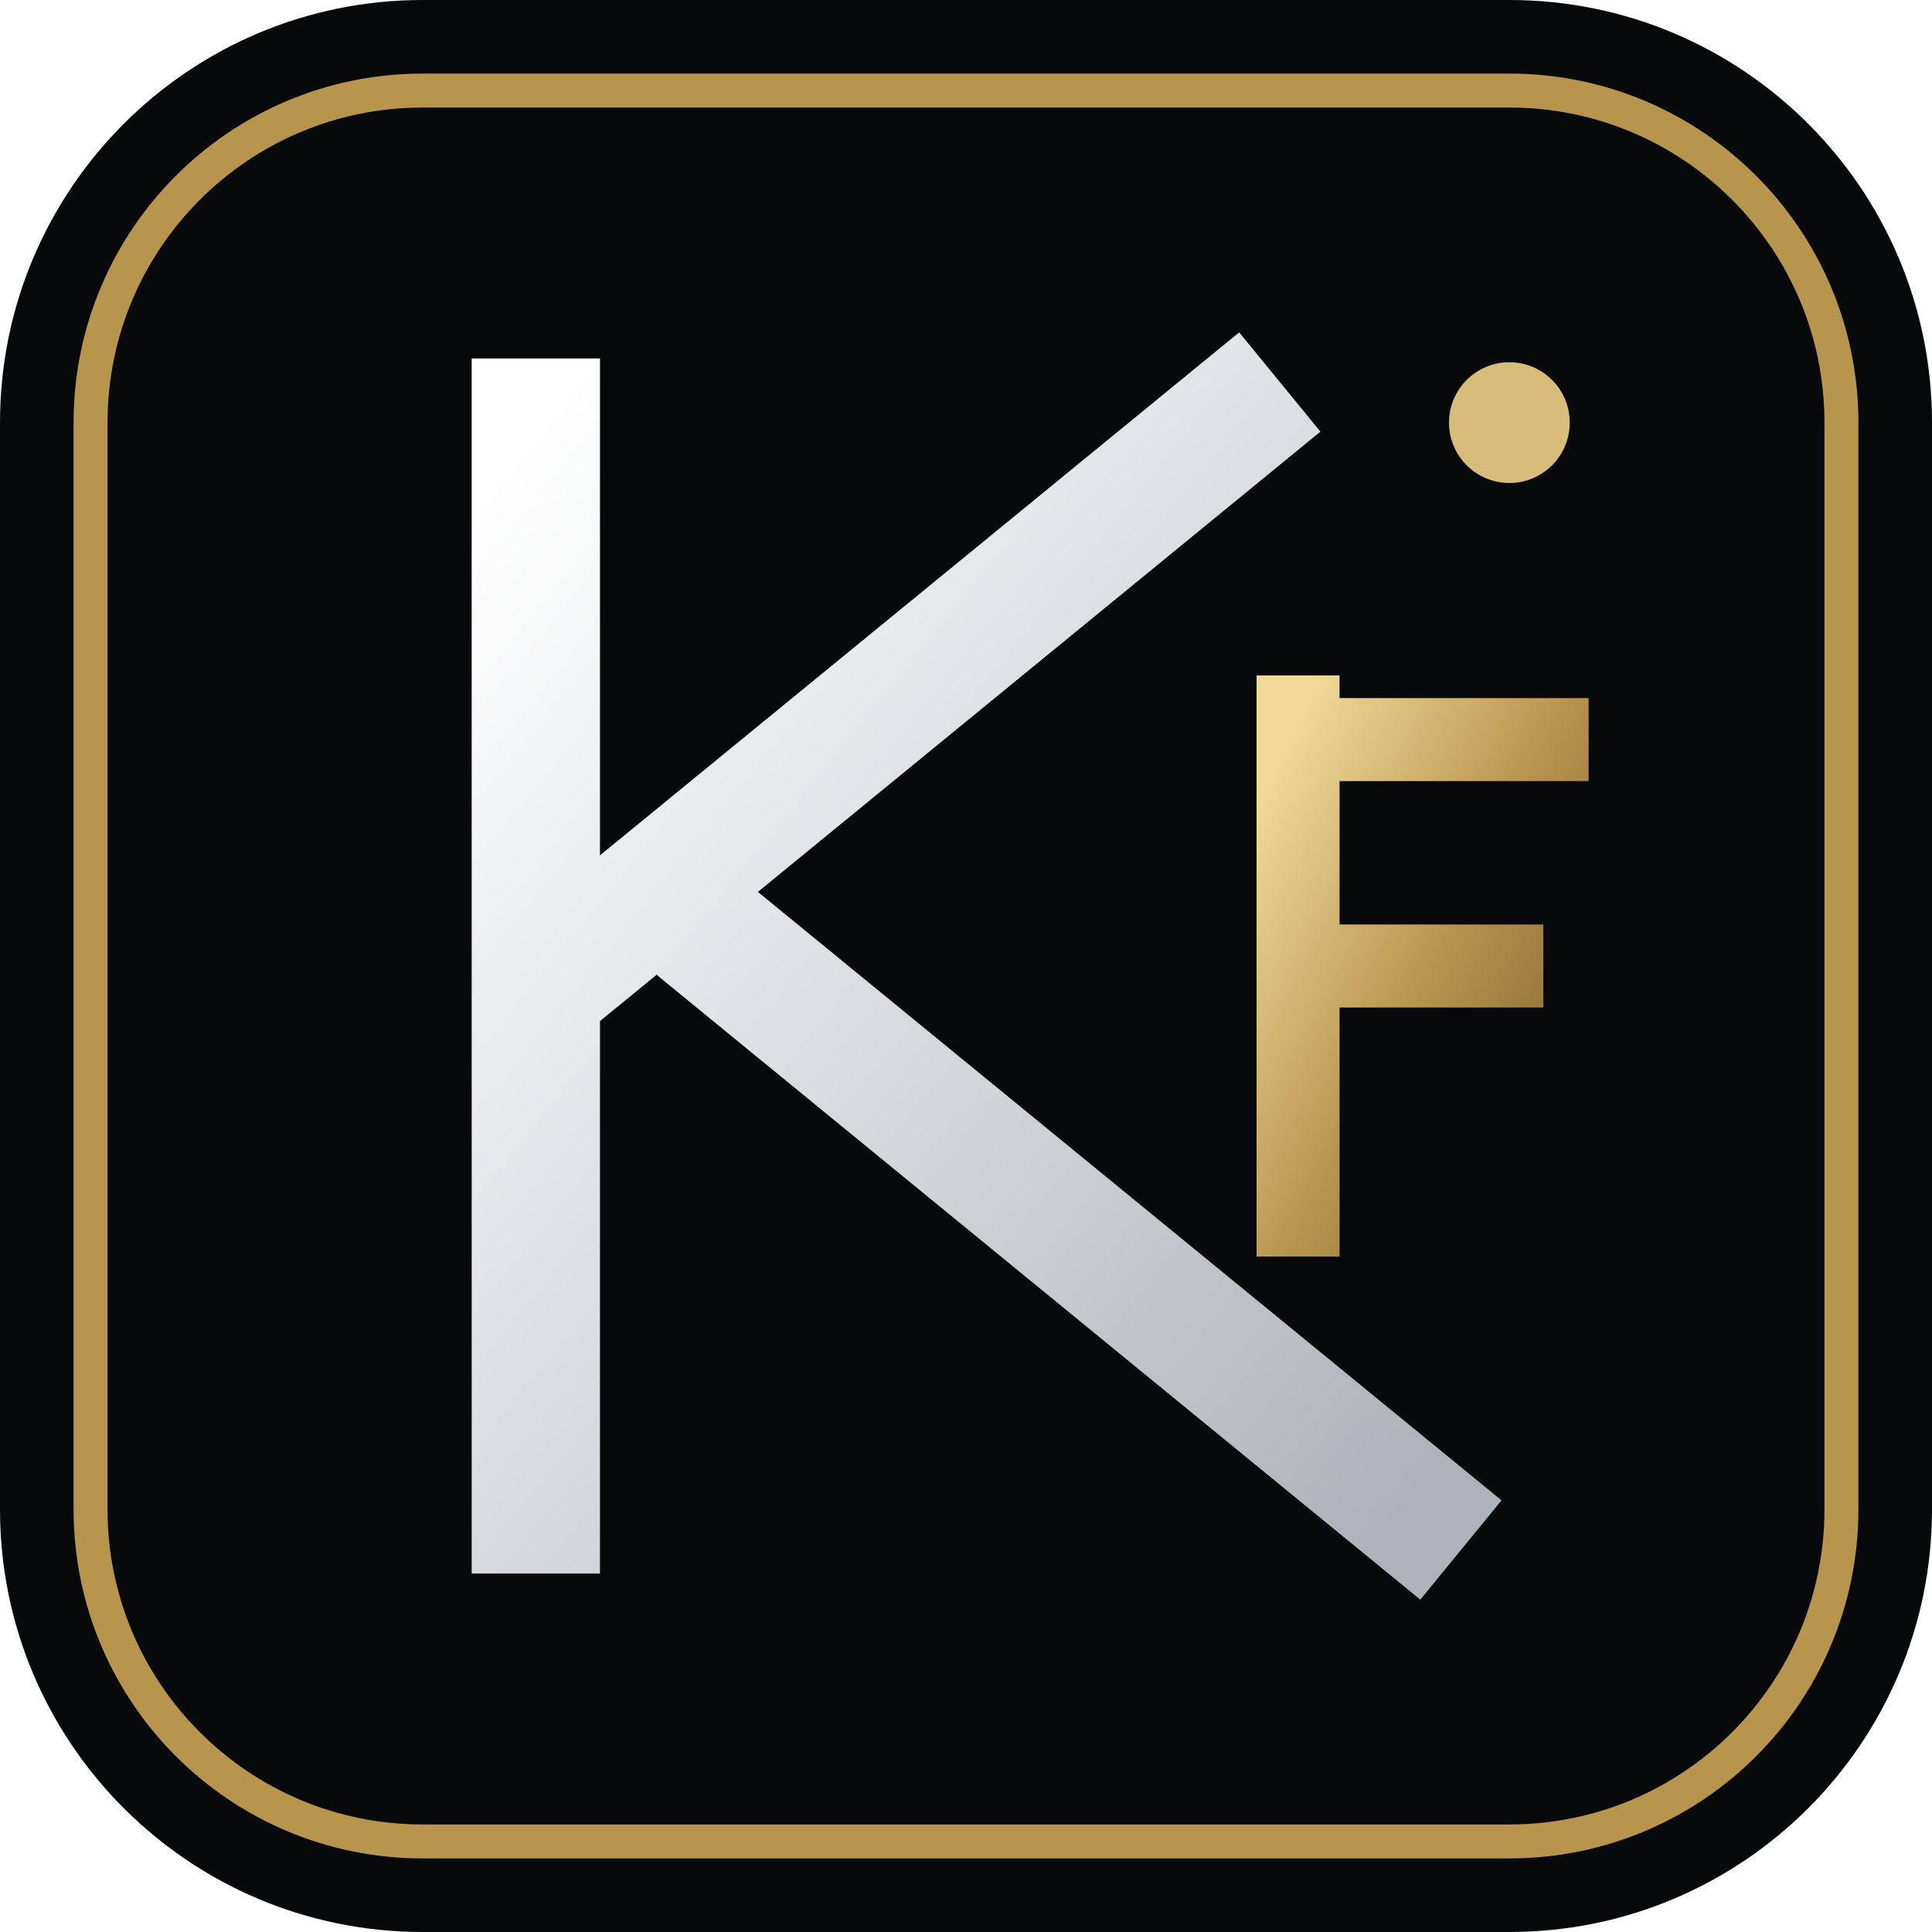
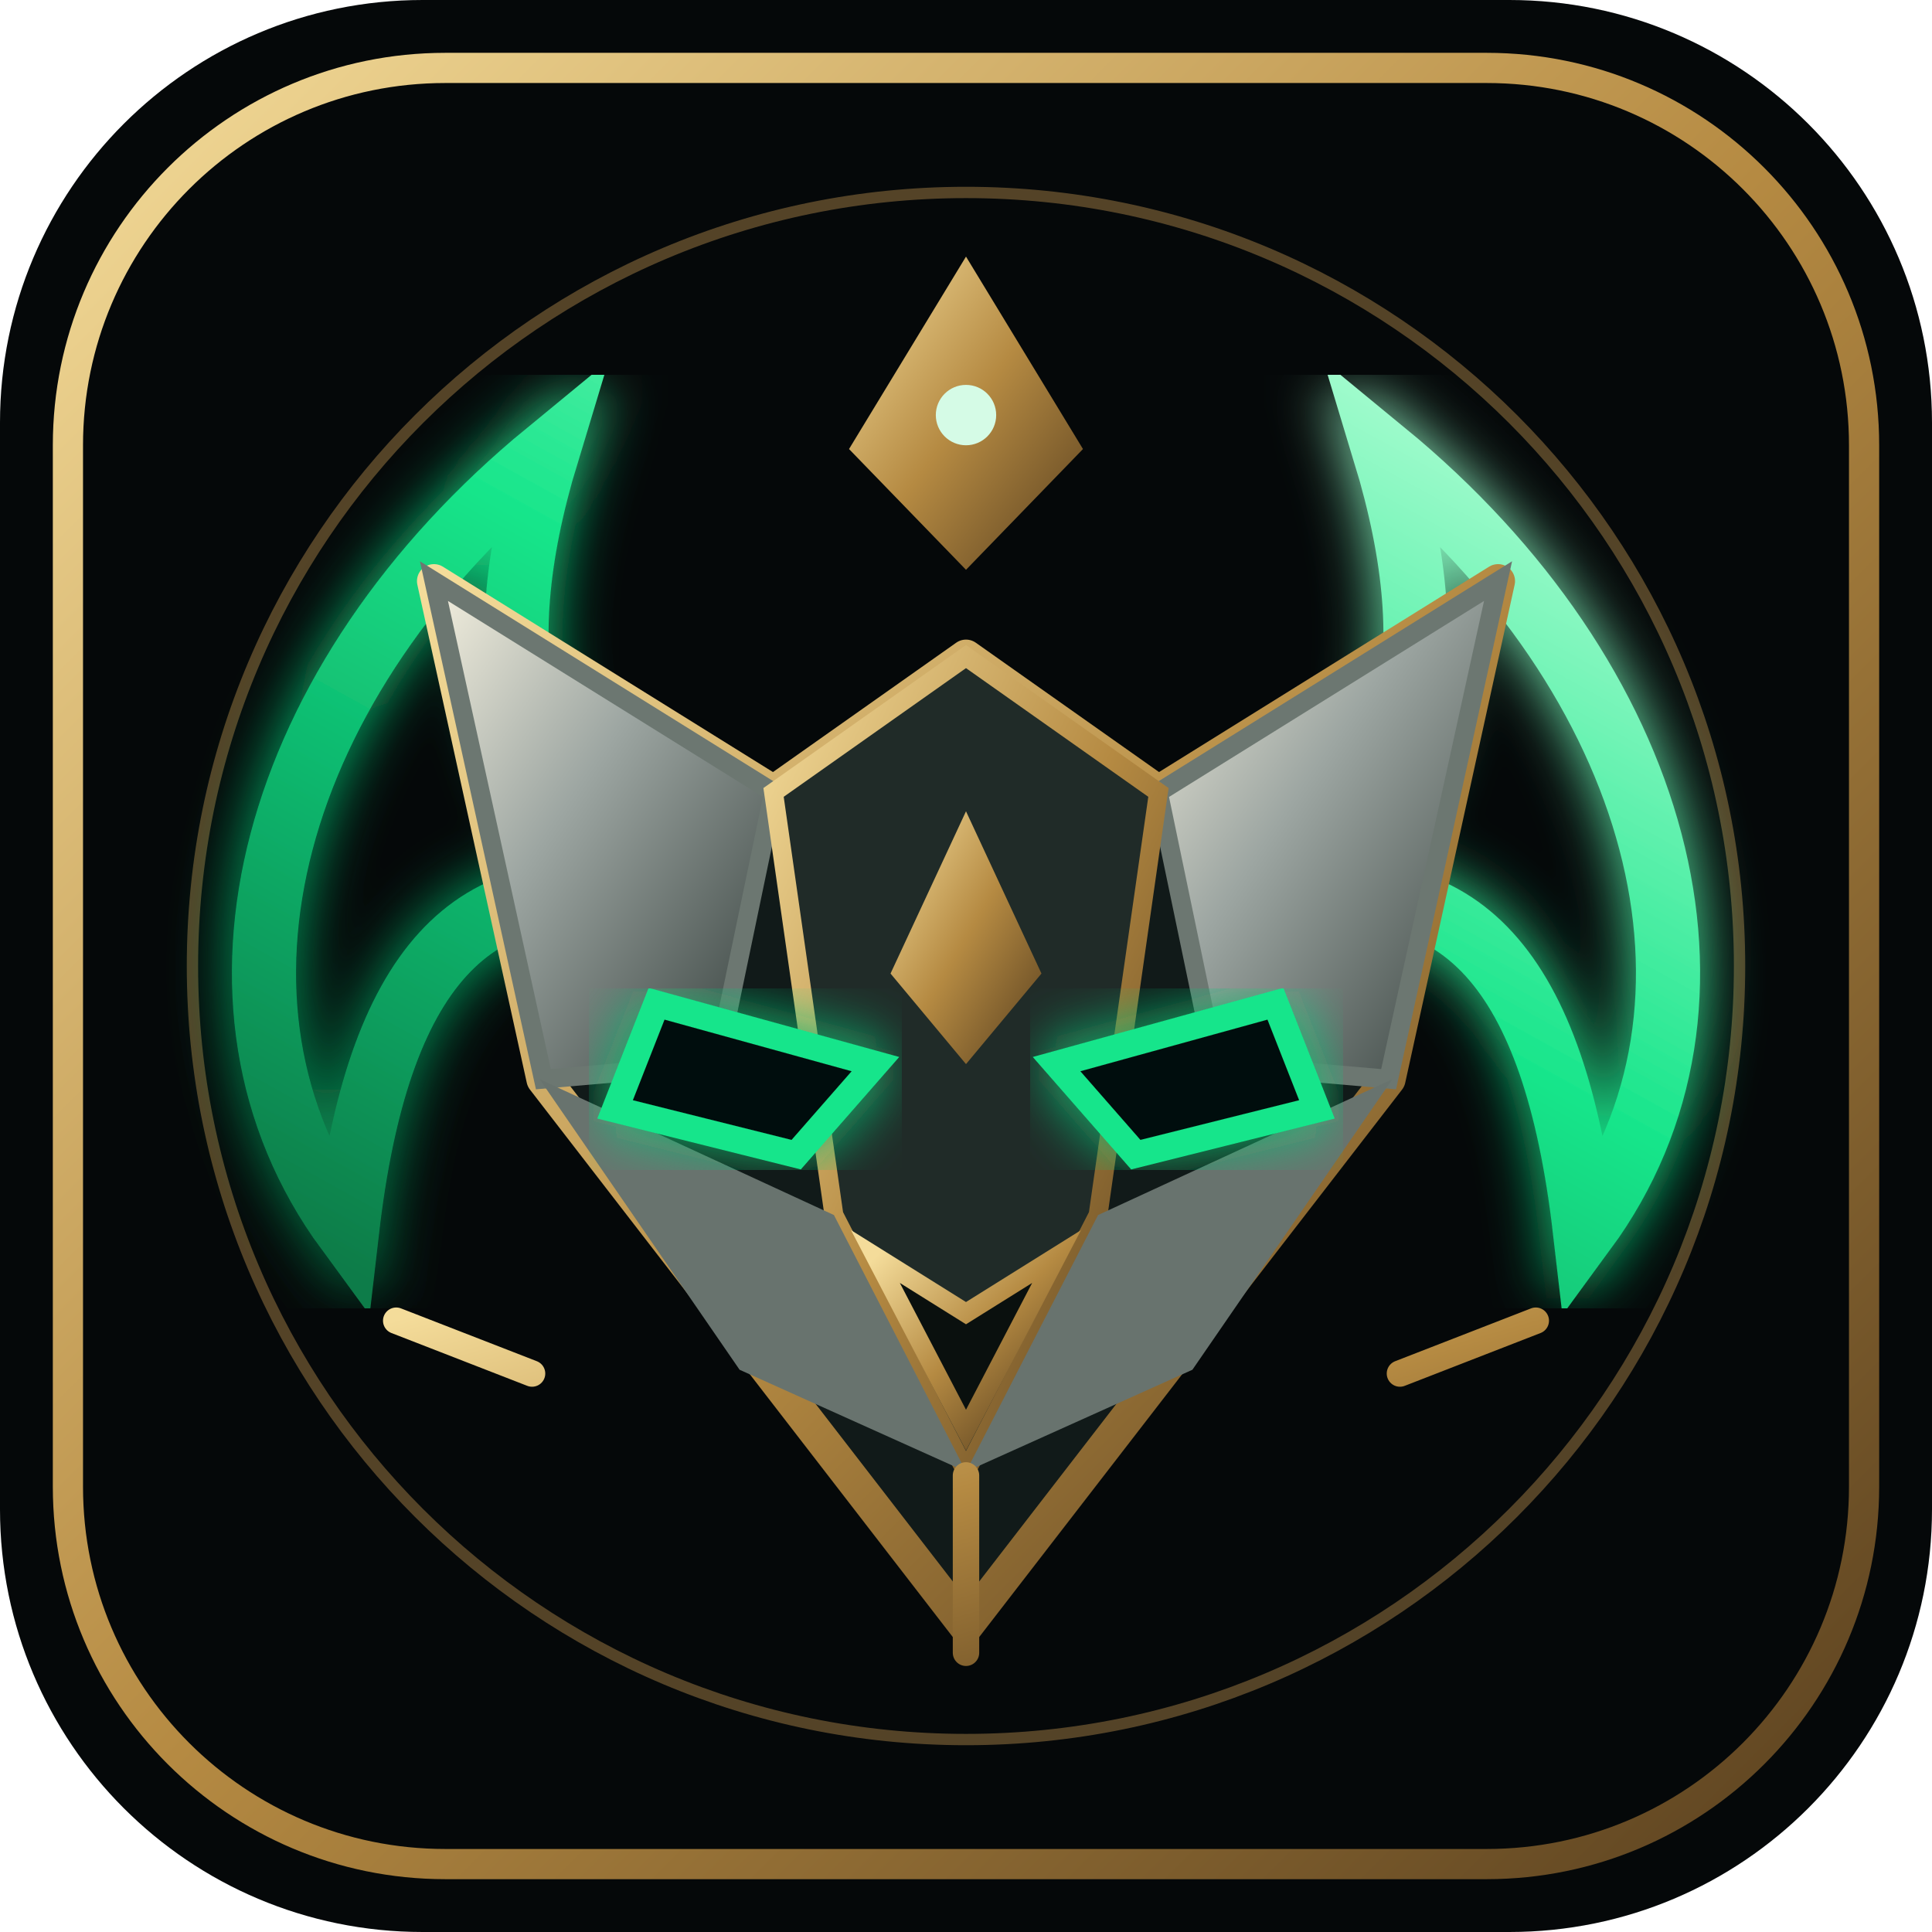
<svg xmlns="http://www.w3.org/2000/svg" viewBox="0 0 512 512">
  <defs>
+     <linearGradient id="metal" x1="0" y1="0" x2="1" y2="1">
+       <stop stop-color="#f4f0df" />
+       <stop offset=".42" stop-color="#9da6a2" />
+       <stop offset="1" stop-color="#333d3a" />
+     </linearGradient>
    <linearGradient id="gold" x1="0" y1="0" x2="1" y2="1">
-       <stop offset="0" stop-color="#f0d99a" />
-       <stop offset=".52" stop-color="#b8954d" />
-       <stop offset="1" stop-color="#80632d" />
+       <stop stop-color="#f4dc9a" />
+       <stop offset=".5" stop-color="#b58a42" />
+       <stop offset="1" stop-color="#59401f" />
    </linearGradient>
-     <linearGradient id="silver" x1="0" y1="0" x2="1" y2="1">
-       <stop offset="0" stop-color="#fff" />
-       <stop offset="1" stop-color="#aeb3bb" />
+     <linearGradient id="flame" x1="0" y1="1" x2="1" y2="0">
+       <stop stop-color="#087b48" />
+       <stop offset=".55" stop-color="#16e58a" />
+       <stop offset="1" stop-color="#b8ffd8" />
    </linearGradient>
+     <filter id="glow">
+       <feGaussianBlur stdDeviation="8" result="b" />
+       <feMerge>
+         <feMergeNode in="b" />
+         <feMergeNode in="SourceGraphic" />
+       </feMerge>
+     </filter>
  </defs>
-   <rect width="512" height="512" rx="112" fill="#08090b" />
-   <rect x="24" y="24" width="464" height="464" rx="88" fill="none" stroke="#b8954d" stroke-width="9" />
-   <path d="M142 112v288M150 256l176-144M198 256l176 144" fill="none" stroke="url(#silver)" stroke-width="34" stroke-linecap="square" stroke-linejoin="miter" />
-   <path d="M344 190v132M344 196h66M344 256h54" fill="none" stroke="url(#gold)" stroke-width="22" stroke-linecap="square" />
-   <path d="M316 384h88" stroke="url(#gold)" stroke-width="16" />
-   <circle cx="400" cy="112" r="16" fill="#d7bd79" />
+   <rect width="512" height="512" rx="112" fill="#050809" />
+   <rect x="18" y="18" width="476" height="476" rx="100" fill="none" stroke="url(#gold)" stroke-width="8" />
+   <circle cx="256" cy="256" r="205" fill="none" stroke="#6f5732" stroke-width="3" opacity=".75" />
+   <path d="M92 326C48 266 72 180 145 120c-17 56-7 92 27 119-47-10-72 18-80 87Zm328 0c44-60 20-146-53-206 17 56 7 92-27 119 47-10 72 18 80 87Z" fill="none" stroke="url(#flame)" stroke-width="17" stroke-linecap="round" filter="url(#glow)" />
+   <path d="M256 68 287 119 256 151 225 119Z" fill="url(#gold)" />
+   <path d="M115 154 205 210 256 174 307 210 397 154 368 286 256 431 144 286Z" fill="#111a19" stroke="url(#gold)" stroke-width="9" stroke-linejoin="round" />
+   <path d="M115 154 205 210 190 282 144 286Z" fill="url(#metal)" stroke="#6c7771" stroke-width="5" />
+   <path d="M397 154 307 210 322 282 368 286Z" fill="url(#metal)" stroke="#6c7771" stroke-width="5" />
+   <path d="M205 210 256 174 307 210 291 322 256 390 221 322Z" fill="#202b28" stroke="url(#gold)" stroke-width="5" />
+   <path d="M143 286 221 322 256 390 196 363Z" fill="#68736e" />
+   <path d="M369 286 291 322 256 390 316 363Z" fill="#68736e" />
+   <path d="M174 266 232 282 211 306 163 294Z" fill="#06100d" stroke="#15e58b" stroke-width="7" filter="url(#glow)" />
+   <path d="M338 266 280 282 301 306 349 294Z" fill="#06100d" stroke="#15e58b" stroke-width="7" filter="url(#glow)" />
+   <path d="M256 215 276 258 256 282 236 258Z" fill="url(#gold)" />
+   <path d="M232 333 256 348 280 333 256 379Z" fill="#0a100e" stroke="url(#gold)" stroke-width="5" />
+   <path d="M256 391 256 438M105 350l36 14m266-14-36 14" stroke="url(#gold)" stroke-width="7" stroke-linecap="round" />
+   <circle cx="256" cy="110" r="8" fill="#d5fbe6" />
</svg>
